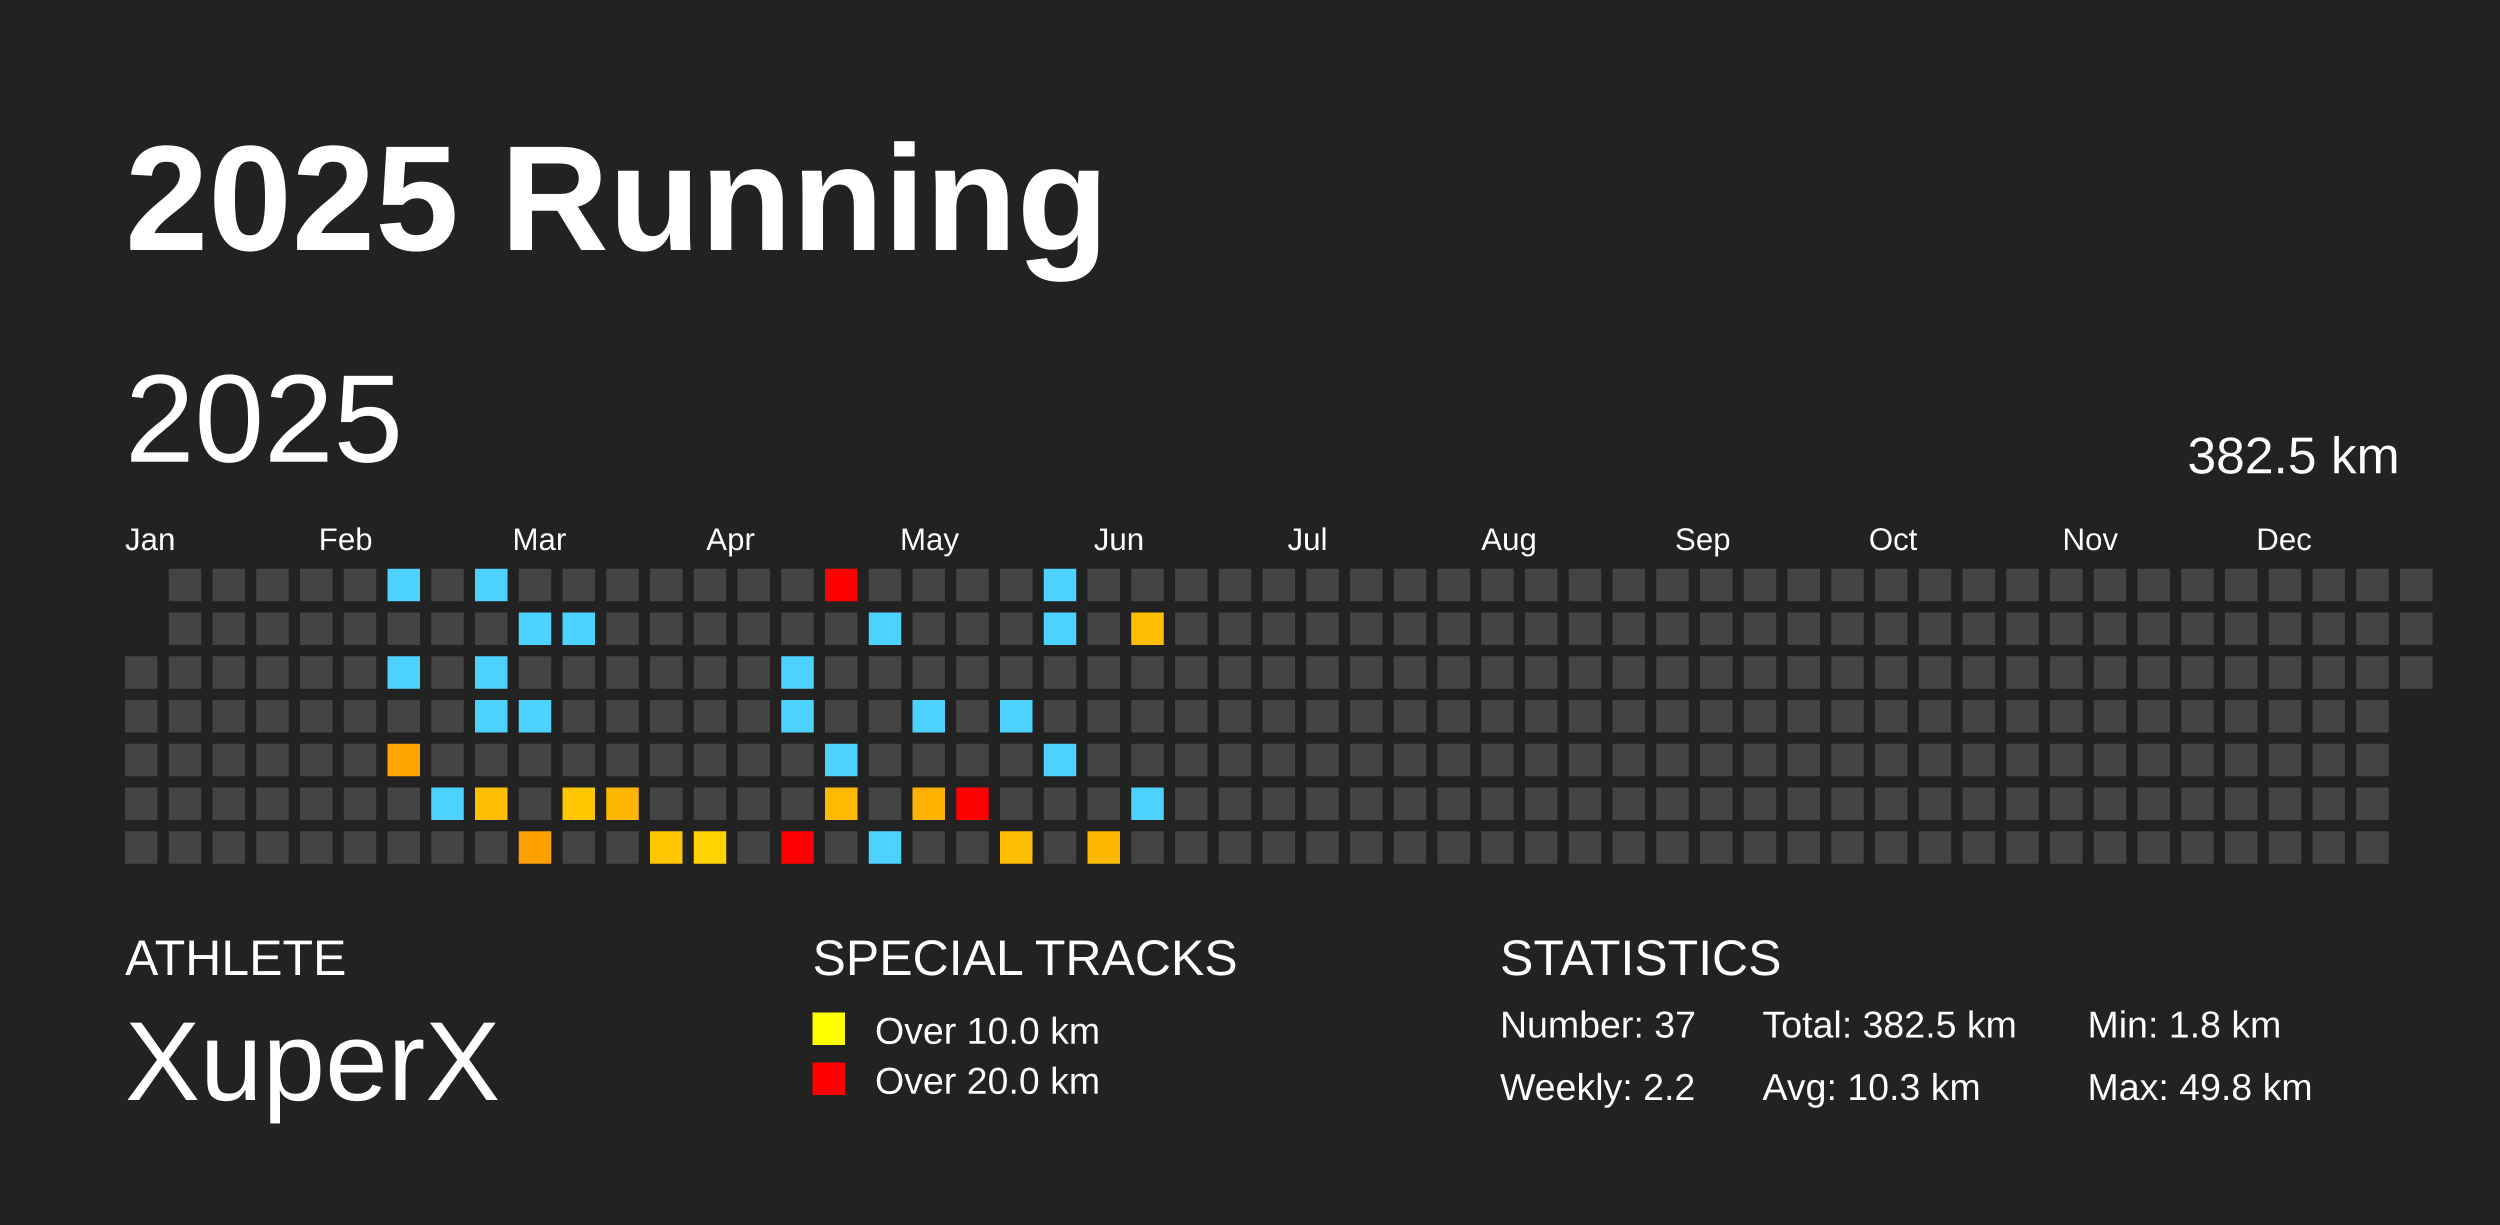
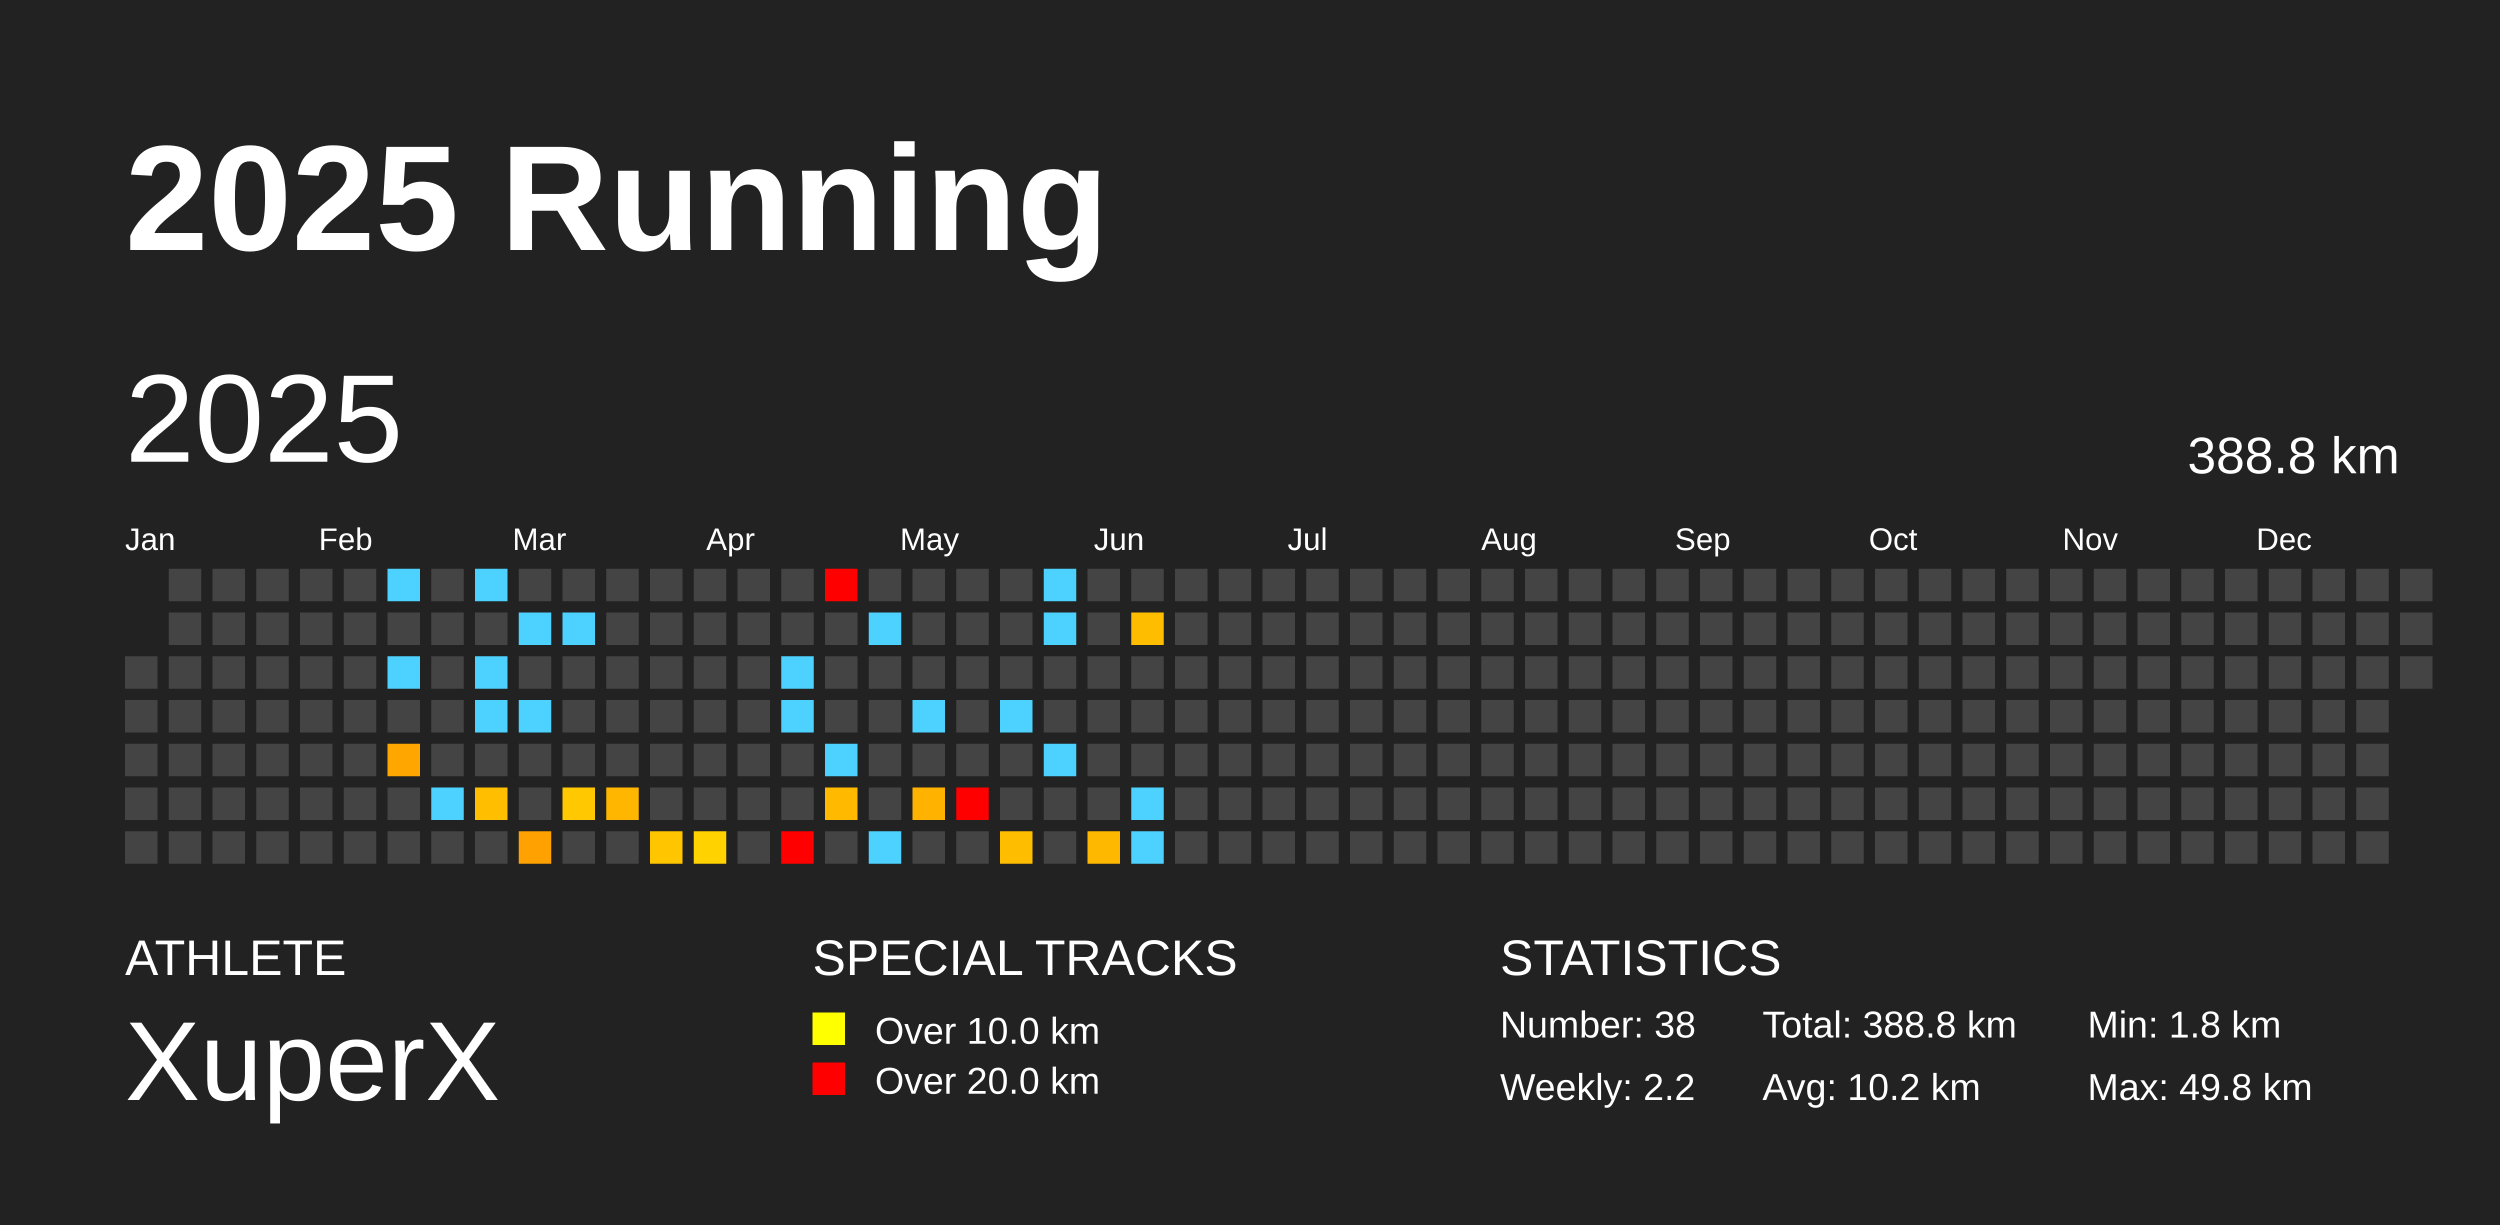
<svg xmlns="http://www.w3.org/2000/svg" baseProfile="full" height="98mm" version="1.1" viewBox="0,0,200,98" width="200mm">
  <defs />
  <rect fill="#222222" height="98" width="200" x="0" y="0" />
  <text fill="#FFFFFF" style="font-size:12px; font-family:Arial; font-weight:bold;" x="10" y="20">2025 Running</text>
  <text fill="#FFFFFF" style="font-size:4px; font-family:Arial" x="10" y="78">ATHLETE</text>
  <text fill="#FFFFFF" style="font-size:9px; font-family:Arial" x="10" y="88">XuperX</text>
  <text fill="#FFFFFF" style="font-size:4px; font-family:Arial" x="65" y="78">SPECIAL TRACKS</text>
  <rect fill="yellow" height="2.6" width="2.6" x="65" y="81" />
  <text fill="#FFFFFF" style="font-size:3px; font-family:Arial" x="70" y="83.5">Over 10.0 km</text>
  <rect fill="red" height="2.6" width="2.6" x="65" y="85" />
  <text fill="#FFFFFF" style="font-size:3px; font-family:Arial" x="70" y="87.5">Over 20.0 km</text>
  <text fill="#FFFFFF" style="font-size:4px; font-family:Arial" x="120" y="78">STATISTICS</text>
-   <text fill="#FFFFFF" style="font-size:3px; font-family:Arial" x="120" y="83">Number: 37</text>
+   <text fill="#FFFFFF" style="font-size:3px; font-family:Arial" x="120" y="83">Number: 38</text>
  <text fill="#FFFFFF" style="font-size:3px; font-family:Arial" x="120" y="88">Weekly: 2.2</text>
-   <text fill="#FFFFFF" style="font-size:3px; font-family:Arial" x="141" y="83">Total: 382.5 km</text>
-   <text fill="#FFFFFF" style="font-size:3px; font-family:Arial" x="141" y="88">Avg: 10.3 km</text>
+   <text fill="#FFFFFF" style="font-size:3px; font-family:Arial" x="141" y="83">Total: 388.8 km</text>
+   <text fill="#FFFFFF" style="font-size:3px; font-family:Arial" x="141" y="88">Avg: 10.2 km</text>
  <text fill="#FFFFFF" style="font-size:3px; font-family:Arial" x="167" y="83">Min: 1.8 km</text>
  <text fill="#FFFFFF" style="font-size:3px; font-family:Arial" x="167" y="88">Max: 49.8 km</text>
  <text dominant-baseline="hanging" fill="#FFFFFF" style="font-size:10.0px; font-family:Arial;" x="10" y="30">2025</text>
-   <text dominant-baseline="hanging" fill="#FFFFFF" style="font-size:4.125px; font-family:Arial;" x="175" y="35">382.5 km</text>
+   <text dominant-baseline="hanging" fill="#FFFFFF" style="font-size:4.125px; font-family:Arial;" x="175" y="35">388.8 km</text>
  <text fill="#FFFFFF" style="font-size:2.5px; font-family:Arial" x="10.0" y="44">Jan</text>
  <text fill="#FFFFFF" style="font-size:2.5px; font-family:Arial" x="25.5" y="44">Feb</text>
  <text fill="#FFFFFF" style="font-size:2.5px; font-family:Arial" x="41.0" y="44">Mar</text>
  <text fill="#FFFFFF" style="font-size:2.5px; font-family:Arial" x="56.5" y="44">Apr</text>
  <text fill="#FFFFFF" style="font-size:2.5px; font-family:Arial" x="72.0" y="44">May</text>
  <text fill="#FFFFFF" style="font-size:2.5px; font-family:Arial" x="87.5" y="44">Jun</text>
  <text fill="#FFFFFF" style="font-size:2.5px; font-family:Arial" x="103.0" y="44">Jul</text>
  <text fill="#FFFFFF" style="font-size:2.5px; font-family:Arial" x="118.5" y="44">Aug</text>
  <text fill="#FFFFFF" style="font-size:2.5px; font-family:Arial" x="134.0" y="44">Sep</text>
  <text fill="#FFFFFF" style="font-size:2.5px; font-family:Arial" x="149.5" y="44">Oct</text>
  <text fill="#FFFFFF" style="font-size:2.5px; font-family:Arial" x="165.0" y="44">Nov</text>
  <text fill="#FFFFFF" style="font-size:2.5px; font-family:Arial" x="180.5" y="44">Dec</text>
  <rect fill="#444444" height="2.6" width="2.6" x="10.0" y="52.5" />
  <rect fill="#444444" height="2.6" width="2.6" x="10.0" y="56.0" />
  <rect fill="#444444" height="2.6" width="2.6" x="10.0" y="59.5" />
  <rect fill="#444444" height="2.6" width="2.6" x="10.0" y="63.0" />
  <rect fill="#444444" height="2.6" width="2.6" x="10.0" y="66.5" />
  <rect fill="#444444" height="2.6" width="2.6" x="13.5" y="45.5" />
  <rect fill="#444444" height="2.6" width="2.6" x="13.5" y="49.0" />
  <rect fill="#444444" height="2.6" width="2.6" x="13.5" y="52.5" />
  <rect fill="#444444" height="2.6" width="2.6" x="13.5" y="56.0" />
  <rect fill="#444444" height="2.6" width="2.6" x="13.5" y="59.5" />
  <rect fill="#444444" height="2.6" width="2.6" x="13.5" y="63.0" />
  <rect fill="#444444" height="2.6" width="2.6" x="13.5" y="66.5" />
  <rect fill="#444444" height="2.6" width="2.6" x="17.0" y="45.5" />
  <rect fill="#444444" height="2.6" width="2.6" x="17.0" y="49.0" />
  <rect fill="#444444" height="2.6" width="2.6" x="17.0" y="52.5" />
  <rect fill="#444444" height="2.6" width="2.6" x="17.0" y="56.0" />
  <rect fill="#444444" height="2.6" width="2.6" x="17.0" y="59.5" />
  <rect fill="#444444" height="2.6" width="2.6" x="17.0" y="63.0" />
  <rect fill="#444444" height="2.6" width="2.6" x="17.0" y="66.5" />
  <rect fill="#444444" height="2.6" width="2.6" x="20.5" y="45.5" />
  <rect fill="#444444" height="2.6" width="2.6" x="20.5" y="49.0" />
  <rect fill="#444444" height="2.6" width="2.6" x="20.5" y="52.5" />
  <rect fill="#444444" height="2.6" width="2.6" x="20.5" y="56.0" />
  <rect fill="#444444" height="2.6" width="2.6" x="20.5" y="59.5" />
  <rect fill="#444444" height="2.6" width="2.6" x="20.5" y="63.0" />
  <rect fill="#444444" height="2.6" width="2.6" x="20.5" y="66.5" />
  <rect fill="#444444" height="2.6" width="2.6" x="24.0" y="45.5" />
  <rect fill="#444444" height="2.6" width="2.6" x="24.0" y="49.0" />
  <rect fill="#444444" height="2.6" width="2.6" x="24.0" y="52.5" />
  <rect fill="#444444" height="2.6" width="2.6" x="24.0" y="56.0" />
  <rect fill="#444444" height="2.6" width="2.6" x="24.0" y="59.5" />
  <rect fill="#444444" height="2.6" width="2.6" x="24.0" y="63.0" />
  <rect fill="#444444" height="2.6" width="2.6" x="24.0" y="66.5" />
  <rect fill="#444444" height="2.6" width="2.6" x="27.5" y="45.5" />
  <rect fill="#444444" height="2.6" width="2.6" x="27.5" y="49.0" />
  <rect fill="#444444" height="2.6" width="2.6" x="27.5" y="52.5" />
  <rect fill="#444444" height="2.6" width="2.6" x="27.5" y="56.0" />
  <rect fill="#444444" height="2.6" width="2.6" x="27.5" y="59.5" />
  <rect fill="#444444" height="2.6" width="2.6" x="27.5" y="63.0" />
  <rect fill="#444444" height="2.6" width="2.6" x="27.5" y="66.5" />
  <rect fill="#4dd2ff" height="2.6" width="2.6" x="31.0" y="45.5" />
  <rect fill="#444444" height="2.6" width="2.6" x="31.0" y="49.0" />
  <rect fill="#4dd2ff" height="2.6" width="2.6" x="31.0" y="52.5" />
  <rect fill="#444444" height="2.6" width="2.6" x="31.0" y="56.0" />
  <rect fill="#ffa700" height="2.6" width="2.6" x="31.0" y="59.5" />
  <rect fill="#444444" height="2.6" width="2.6" x="31.0" y="63.0" />
  <rect fill="#444444" height="2.6" width="2.6" x="31.0" y="66.5" />
  <rect fill="#444444" height="2.6" width="2.6" x="34.5" y="45.5" />
  <rect fill="#444444" height="2.6" width="2.6" x="34.5" y="49.0" />
  <rect fill="#444444" height="2.6" width="2.6" x="34.5" y="52.5" />
  <rect fill="#444444" height="2.6" width="2.6" x="34.5" y="56.0" />
  <rect fill="#444444" height="2.6" width="2.6" x="34.5" y="59.5" />
  <rect fill="#4dd2ff" height="2.6" width="2.6" x="34.5" y="63.0" />
  <rect fill="#444444" height="2.6" width="2.6" x="34.5" y="66.5" />
  <rect fill="#4dd2ff" height="2.6" width="2.6" x="38.0" y="45.5" />
  <rect fill="#444444" height="2.6" width="2.6" x="38.0" y="49.0" />
  <rect fill="#4dd2ff" height="2.6" width="2.6" x="38.0" y="52.5" />
  <rect fill="#4dd2ff" height="2.6" width="2.6" x="38.0" y="56.0" />
  <rect fill="#444444" height="2.6" width="2.6" x="38.0" y="59.5" />
  <rect fill="#ffbe00" height="2.6" width="2.6" x="38.0" y="63.0" />
  <rect fill="#444444" height="2.6" width="2.6" x="38.0" y="66.5" />
  <rect fill="#444444" height="2.6" width="2.6" x="41.5" y="45.5" />
  <rect fill="#4dd2ff" height="2.6" width="2.6" x="41.5" y="49.0" />
  <rect fill="#444444" height="2.6" width="2.6" x="41.5" y="52.5" />
  <rect fill="#4dd2ff" height="2.6" width="2.6" x="41.5" y="56.0" />
  <rect fill="#444444" height="2.6" width="2.6" x="41.5" y="59.5" />
  <rect fill="#444444" height="2.6" width="2.6" x="41.5" y="63.0" />
  <rect fill="#ffa100" height="2.6" width="2.6" x="41.5" y="66.5" />
  <rect fill="#444444" height="2.6" width="2.6" x="45.0" y="45.5" />
  <rect fill="#4dd2ff" height="2.6" width="2.6" x="45.0" y="49.0" />
  <rect fill="#444444" height="2.6" width="2.6" x="45.0" y="52.5" />
  <rect fill="#444444" height="2.6" width="2.6" x="45.0" y="56.0" />
  <rect fill="#444444" height="2.6" width="2.6" x="45.0" y="59.5" />
  <rect fill="#ffc800" height="2.6" width="2.6" x="45.0" y="63.0" />
  <rect fill="#444444" height="2.6" width="2.6" x="45.0" y="66.5" />
  <rect fill="#444444" height="2.6" width="2.6" x="48.5" y="45.5" />
  <rect fill="#444444" height="2.6" width="2.6" x="48.5" y="49.0" />
  <rect fill="#444444" height="2.6" width="2.6" x="48.5" y="52.5" />
  <rect fill="#444444" height="2.6" width="2.6" x="48.5" y="56.0" />
  <rect fill="#444444" height="2.6" width="2.6" x="48.5" y="59.5" />
  <rect fill="#ffb600" height="2.6" width="2.6" x="48.5" y="63.0" />
  <rect fill="#444444" height="2.6" width="2.6" x="48.5" y="66.5" />
  <rect fill="#444444" height="2.6" width="2.6" x="52.0" y="45.5" />
  <rect fill="#444444" height="2.6" width="2.6" x="52.0" y="49.0" />
  <rect fill="#444444" height="2.6" width="2.6" x="52.0" y="52.5" />
  <rect fill="#444444" height="2.6" width="2.6" x="52.0" y="56.0" />
  <rect fill="#444444" height="2.6" width="2.6" x="52.0" y="59.5" />
  <rect fill="#444444" height="2.6" width="2.6" x="52.0" y="63.0" />
  <rect fill="#ffc600" height="2.6" width="2.6" x="52.0" y="66.5" />
  <rect fill="#444444" height="2.6" width="2.6" x="55.5" y="45.5" />
  <rect fill="#444444" height="2.6" width="2.6" x="55.5" y="49.0" />
  <rect fill="#444444" height="2.6" width="2.6" x="55.5" y="52.5" />
  <rect fill="#444444" height="2.6" width="2.6" x="55.5" y="56.0" />
  <rect fill="#444444" height="2.6" width="2.6" x="55.5" y="59.5" />
  <rect fill="#444444" height="2.6" width="2.6" x="55.5" y="63.0" />
  <rect fill="#ffd200" height="2.6" width="2.6" x="55.5" y="66.5" />
  <rect fill="#444444" height="2.6" width="2.6" x="59.0" y="45.5" />
  <rect fill="#444444" height="2.6" width="2.6" x="59.0" y="49.0" />
  <rect fill="#444444" height="2.6" width="2.6" x="59.0" y="52.5" />
  <rect fill="#444444" height="2.6" width="2.6" x="59.0" y="56.0" />
  <rect fill="#444444" height="2.6" width="2.6" x="59.0" y="59.5" />
  <rect fill="#444444" height="2.6" width="2.6" x="59.0" y="63.0" />
  <rect fill="#444444" height="2.6" width="2.6" x="59.0" y="66.5" />
  <rect fill="#444444" height="2.6" width="2.6" x="62.5" y="45.5" />
  <rect fill="#444444" height="2.6" width="2.6" x="62.5" y="49.0" />
  <rect fill="#4dd2ff" height="2.6" width="2.6" x="62.5" y="52.5" />
  <rect fill="#4dd2ff" height="2.6" width="2.6" x="62.5" y="56.0" />
  <rect fill="#444444" height="2.6" width="2.6" x="62.5" y="59.5" />
  <rect fill="#444444" height="2.6" width="2.6" x="62.5" y="63.0" />
  <rect fill="red" height="2.6" width="2.6" x="62.5" y="66.5" />
  <rect fill="red" height="2.6" width="2.6" x="66.0" y="45.5" />
  <rect fill="#444444" height="2.6" width="2.6" x="66.0" y="49.0" />
  <rect fill="#444444" height="2.6" width="2.6" x="66.0" y="52.5" />
  <rect fill="#444444" height="2.6" width="2.6" x="66.0" y="56.0" />
  <rect fill="#4dd2ff" height="2.6" width="2.6" x="66.0" y="59.5" />
  <rect fill="#ffba00" height="2.6" width="2.6" x="66.0" y="63.0" />
  <rect fill="#444444" height="2.6" width="2.6" x="66.0" y="66.5" />
  <rect fill="#444444" height="2.6" width="2.6" x="69.5" y="45.5" />
  <rect fill="#4dd2ff" height="2.6" width="2.6" x="69.5" y="49.0" />
  <rect fill="#444444" height="2.6" width="2.6" x="69.5" y="52.5" />
  <rect fill="#444444" height="2.6" width="2.6" x="69.5" y="56.0" />
  <rect fill="#444444" height="2.6" width="2.6" x="69.5" y="59.5" />
  <rect fill="#444444" height="2.6" width="2.6" x="69.5" y="63.0" />
  <rect fill="#4dd2ff" height="2.6" width="2.6" x="69.5" y="66.5" />
  <rect fill="#444444" height="2.6" width="2.6" x="73.0" y="45.5" />
  <rect fill="#444444" height="2.6" width="2.6" x="73.0" y="49.0" />
  <rect fill="#444444" height="2.6" width="2.6" x="73.0" y="52.5" />
  <rect fill="#4dd2ff" height="2.6" width="2.6" x="73.0" y="56.0" />
  <rect fill="#444444" height="2.6" width="2.6" x="73.0" y="59.5" />
  <rect fill="#ffb300" height="2.6" width="2.6" x="73.0" y="63.0" />
  <rect fill="#444444" height="2.6" width="2.6" x="73.0" y="66.5" />
  <rect fill="#444444" height="2.6" width="2.6" x="76.5" y="45.5" />
  <rect fill="#444444" height="2.6" width="2.6" x="76.5" y="49.0" />
  <rect fill="#444444" height="2.6" width="2.6" x="76.5" y="52.5" />
  <rect fill="#444444" height="2.6" width="2.6" x="76.5" y="56.0" />
  <rect fill="#444444" height="2.6" width="2.6" x="76.5" y="59.5" />
  <rect fill="red" height="2.6" width="2.6" x="76.5" y="63.0" />
  <rect fill="#444444" height="2.6" width="2.6" x="76.5" y="66.5" />
  <rect fill="#444444" height="2.6" width="2.6" x="80.0" y="45.5" />
  <rect fill="#444444" height="2.6" width="2.6" x="80.0" y="49.0" />
  <rect fill="#444444" height="2.6" width="2.6" x="80.0" y="52.5" />
  <rect fill="#4dd2ff" height="2.6" width="2.6" x="80.0" y="56.0" />
  <rect fill="#444444" height="2.6" width="2.6" x="80.0" y="59.5" />
  <rect fill="#444444" height="2.6" width="2.6" x="80.0" y="63.0" />
  <rect fill="#ffbd00" height="2.6" width="2.6" x="80.0" y="66.5" />
  <rect fill="#4dd2ff" height="2.6" width="2.6" x="83.5" y="45.5" />
  <rect fill="#4dd2ff" height="2.6" width="2.6" x="83.5" y="49.0" />
  <rect fill="#444444" height="2.6" width="2.6" x="83.5" y="52.5" />
  <rect fill="#444444" height="2.6" width="2.6" x="83.5" y="56.0" />
  <rect fill="#4dd2ff" height="2.6" width="2.6" x="83.5" y="59.5" />
  <rect fill="#444444" height="2.6" width="2.6" x="83.5" y="63.0" />
  <rect fill="#444444" height="2.6" width="2.6" x="83.5" y="66.5" />
  <rect fill="#444444" height="2.6" width="2.6" x="87.0" y="45.5" />
  <rect fill="#444444" height="2.6" width="2.6" x="87.0" y="49.0" />
  <rect fill="#444444" height="2.6" width="2.6" x="87.0" y="52.5" />
  <rect fill="#444444" height="2.6" width="2.6" x="87.0" y="56.0" />
  <rect fill="#444444" height="2.6" width="2.6" x="87.0" y="59.5" />
  <rect fill="#444444" height="2.6" width="2.6" x="87.0" y="63.0" />
  <rect fill="#ffb800" height="2.6" width="2.6" x="87.0" y="66.5" />
  <rect fill="#444444" height="2.6" width="2.6" x="90.5" y="45.5" />
  <rect fill="#ffbd00" height="2.6" width="2.6" x="90.5" y="49.0" />
  <rect fill="#444444" height="2.6" width="2.6" x="90.5" y="52.5" />
  <rect fill="#444444" height="2.6" width="2.6" x="90.5" y="56.0" />
  <rect fill="#444444" height="2.6" width="2.6" x="90.5" y="59.5" />
  <rect fill="#4dd2ff" height="2.6" width="2.6" x="90.5" y="63.0" />
-   <rect fill="#444444" height="2.6" width="2.6" x="90.5" y="66.5" />
+   <rect fill="#4dd2ff" height="2.6" width="2.6" x="90.5" y="66.5" />
  <rect fill="#444444" height="2.6" width="2.6" x="94.0" y="45.5" />
  <rect fill="#444444" height="2.6" width="2.6" x="94.0" y="49.0" />
  <rect fill="#444444" height="2.6" width="2.6" x="94.0" y="52.5" />
  <rect fill="#444444" height="2.6" width="2.6" x="94.0" y="56.0" />
  <rect fill="#444444" height="2.6" width="2.6" x="94.0" y="59.5" />
  <rect fill="#444444" height="2.6" width="2.6" x="94.0" y="63.0" />
  <rect fill="#444444" height="2.6" width="2.6" x="94.0" y="66.5" />
  <rect fill="#444444" height="2.6" width="2.6" x="97.5" y="45.5" />
  <rect fill="#444444" height="2.6" width="2.6" x="97.5" y="49.0" />
  <rect fill="#444444" height="2.6" width="2.6" x="97.5" y="52.5" />
  <rect fill="#444444" height="2.6" width="2.6" x="97.5" y="56.0" />
  <rect fill="#444444" height="2.6" width="2.6" x="97.5" y="59.5" />
  <rect fill="#444444" height="2.6" width="2.6" x="97.5" y="63.0" />
  <rect fill="#444444" height="2.6" width="2.6" x="97.5" y="66.5" />
  <rect fill="#444444" height="2.6" width="2.6" x="101.0" y="45.5" />
  <rect fill="#444444" height="2.6" width="2.6" x="101.0" y="49.0" />
  <rect fill="#444444" height="2.6" width="2.6" x="101.0" y="52.5" />
  <rect fill="#444444" height="2.6" width="2.6" x="101.0" y="56.0" />
  <rect fill="#444444" height="2.6" width="2.6" x="101.0" y="59.5" />
  <rect fill="#444444" height="2.6" width="2.6" x="101.0" y="63.0" />
  <rect fill="#444444" height="2.6" width="2.6" x="101.0" y="66.5" />
  <rect fill="#444444" height="2.6" width="2.6" x="104.5" y="45.5" />
  <rect fill="#444444" height="2.6" width="2.6" x="104.5" y="49.0" />
  <rect fill="#444444" height="2.6" width="2.6" x="104.5" y="52.5" />
  <rect fill="#444444" height="2.6" width="2.6" x="104.5" y="56.0" />
  <rect fill="#444444" height="2.6" width="2.6" x="104.5" y="59.5" />
  <rect fill="#444444" height="2.6" width="2.6" x="104.5" y="63.0" />
  <rect fill="#444444" height="2.6" width="2.6" x="104.5" y="66.5" />
  <rect fill="#444444" height="2.6" width="2.6" x="108.0" y="45.5" />
  <rect fill="#444444" height="2.6" width="2.6" x="108.0" y="49.0" />
  <rect fill="#444444" height="2.6" width="2.6" x="108.0" y="52.5" />
  <rect fill="#444444" height="2.6" width="2.6" x="108.0" y="56.0" />
  <rect fill="#444444" height="2.6" width="2.6" x="108.0" y="59.5" />
  <rect fill="#444444" height="2.6" width="2.6" x="108.0" y="63.0" />
  <rect fill="#444444" height="2.6" width="2.6" x="108.0" y="66.5" />
  <rect fill="#444444" height="2.6" width="2.6" x="111.5" y="45.5" />
  <rect fill="#444444" height="2.6" width="2.6" x="111.5" y="49.0" />
  <rect fill="#444444" height="2.6" width="2.6" x="111.5" y="52.5" />
  <rect fill="#444444" height="2.6" width="2.6" x="111.5" y="56.0" />
  <rect fill="#444444" height="2.6" width="2.6" x="111.5" y="59.5" />
  <rect fill="#444444" height="2.6" width="2.6" x="111.5" y="63.0" />
  <rect fill="#444444" height="2.6" width="2.6" x="111.5" y="66.5" />
  <rect fill="#444444" height="2.6" width="2.6" x="115.0" y="45.5" />
  <rect fill="#444444" height="2.6" width="2.6" x="115.0" y="49.0" />
  <rect fill="#444444" height="2.6" width="2.6" x="115.0" y="52.5" />
  <rect fill="#444444" height="2.6" width="2.6" x="115.0" y="56.0" />
  <rect fill="#444444" height="2.6" width="2.6" x="115.0" y="59.5" />
  <rect fill="#444444" height="2.6" width="2.6" x="115.0" y="63.0" />
  <rect fill="#444444" height="2.6" width="2.6" x="115.0" y="66.5" />
  <rect fill="#444444" height="2.6" width="2.6" x="118.5" y="45.5" />
  <rect fill="#444444" height="2.6" width="2.6" x="118.5" y="49.0" />
  <rect fill="#444444" height="2.6" width="2.6" x="118.5" y="52.5" />
  <rect fill="#444444" height="2.6" width="2.6" x="118.5" y="56.0" />
  <rect fill="#444444" height="2.6" width="2.6" x="118.5" y="59.5" />
  <rect fill="#444444" height="2.6" width="2.6" x="118.5" y="63.0" />
  <rect fill="#444444" height="2.6" width="2.6" x="118.5" y="66.5" />
  <rect fill="#444444" height="2.6" width="2.6" x="122.0" y="45.5" />
  <rect fill="#444444" height="2.6" width="2.6" x="122.0" y="49.0" />
  <rect fill="#444444" height="2.6" width="2.6" x="122.0" y="52.5" />
  <rect fill="#444444" height="2.6" width="2.6" x="122.0" y="56.0" />
  <rect fill="#444444" height="2.6" width="2.6" x="122.0" y="59.5" />
  <rect fill="#444444" height="2.6" width="2.6" x="122.0" y="63.0" />
  <rect fill="#444444" height="2.6" width="2.6" x="122.0" y="66.5" />
  <rect fill="#444444" height="2.6" width="2.6" x="125.5" y="45.5" />
  <rect fill="#444444" height="2.6" width="2.6" x="125.5" y="49.0" />
  <rect fill="#444444" height="2.6" width="2.6" x="125.5" y="52.5" />
  <rect fill="#444444" height="2.6" width="2.6" x="125.5" y="56.0" />
  <rect fill="#444444" height="2.6" width="2.6" x="125.5" y="59.5" />
  <rect fill="#444444" height="2.6" width="2.6" x="125.5" y="63.0" />
  <rect fill="#444444" height="2.6" width="2.6" x="125.5" y="66.5" />
  <rect fill="#444444" height="2.6" width="2.6" x="129.0" y="45.5" />
  <rect fill="#444444" height="2.6" width="2.6" x="129.0" y="49.0" />
  <rect fill="#444444" height="2.6" width="2.6" x="129.0" y="52.5" />
  <rect fill="#444444" height="2.6" width="2.6" x="129.0" y="56.0" />
  <rect fill="#444444" height="2.6" width="2.6" x="129.0" y="59.5" />
  <rect fill="#444444" height="2.6" width="2.6" x="129.0" y="63.0" />
  <rect fill="#444444" height="2.6" width="2.6" x="129.0" y="66.5" />
  <rect fill="#444444" height="2.6" width="2.6" x="132.5" y="45.5" />
  <rect fill="#444444" height="2.6" width="2.6" x="132.5" y="49.0" />
  <rect fill="#444444" height="2.6" width="2.6" x="132.5" y="52.5" />
  <rect fill="#444444" height="2.6" width="2.6" x="132.5" y="56.0" />
  <rect fill="#444444" height="2.6" width="2.6" x="132.5" y="59.5" />
  <rect fill="#444444" height="2.6" width="2.6" x="132.5" y="63.0" />
  <rect fill="#444444" height="2.6" width="2.6" x="132.5" y="66.5" />
  <rect fill="#444444" height="2.6" width="2.6" x="136.0" y="45.5" />
  <rect fill="#444444" height="2.6" width="2.6" x="136.0" y="49.0" />
  <rect fill="#444444" height="2.6" width="2.6" x="136.0" y="52.5" />
  <rect fill="#444444" height="2.6" width="2.6" x="136.0" y="56.0" />
  <rect fill="#444444" height="2.6" width="2.6" x="136.0" y="59.5" />
  <rect fill="#444444" height="2.6" width="2.6" x="136.0" y="63.0" />
  <rect fill="#444444" height="2.6" width="2.6" x="136.0" y="66.5" />
  <rect fill="#444444" height="2.6" width="2.6" x="139.5" y="45.5" />
  <rect fill="#444444" height="2.6" width="2.6" x="139.5" y="49.0" />
  <rect fill="#444444" height="2.6" width="2.6" x="139.5" y="52.5" />
  <rect fill="#444444" height="2.6" width="2.6" x="139.5" y="56.0" />
  <rect fill="#444444" height="2.6" width="2.6" x="139.5" y="59.5" />
  <rect fill="#444444" height="2.6" width="2.6" x="139.5" y="63.0" />
  <rect fill="#444444" height="2.6" width="2.6" x="139.5" y="66.5" />
  <rect fill="#444444" height="2.6" width="2.6" x="143.0" y="45.5" />
  <rect fill="#444444" height="2.6" width="2.6" x="143.0" y="49.0" />
  <rect fill="#444444" height="2.6" width="2.6" x="143.0" y="52.5" />
  <rect fill="#444444" height="2.6" width="2.6" x="143.0" y="56.0" />
  <rect fill="#444444" height="2.6" width="2.6" x="143.0" y="59.5" />
  <rect fill="#444444" height="2.6" width="2.6" x="143.0" y="63.0" />
  <rect fill="#444444" height="2.6" width="2.6" x="143.0" y="66.5" />
  <rect fill="#444444" height="2.6" width="2.6" x="146.5" y="45.5" />
  <rect fill="#444444" height="2.6" width="2.6" x="146.5" y="49.0" />
  <rect fill="#444444" height="2.6" width="2.6" x="146.5" y="52.5" />
  <rect fill="#444444" height="2.6" width="2.6" x="146.5" y="56.0" />
  <rect fill="#444444" height="2.6" width="2.6" x="146.5" y="59.5" />
  <rect fill="#444444" height="2.6" width="2.6" x="146.5" y="63.0" />
  <rect fill="#444444" height="2.6" width="2.6" x="146.5" y="66.5" />
  <rect fill="#444444" height="2.6" width="2.6" x="150.0" y="45.5" />
  <rect fill="#444444" height="2.6" width="2.6" x="150.0" y="49.0" />
  <rect fill="#444444" height="2.6" width="2.6" x="150.0" y="52.5" />
  <rect fill="#444444" height="2.6" width="2.6" x="150.0" y="56.0" />
  <rect fill="#444444" height="2.6" width="2.6" x="150.0" y="59.5" />
  <rect fill="#444444" height="2.6" width="2.6" x="150.0" y="63.0" />
  <rect fill="#444444" height="2.6" width="2.6" x="150.0" y="66.5" />
  <rect fill="#444444" height="2.6" width="2.6" x="153.5" y="45.5" />
  <rect fill="#444444" height="2.6" width="2.6" x="153.5" y="49.0" />
  <rect fill="#444444" height="2.6" width="2.6" x="153.5" y="52.5" />
  <rect fill="#444444" height="2.6" width="2.6" x="153.5" y="56.0" />
  <rect fill="#444444" height="2.6" width="2.6" x="153.5" y="59.5" />
  <rect fill="#444444" height="2.6" width="2.6" x="153.5" y="63.0" />
  <rect fill="#444444" height="2.6" width="2.6" x="153.5" y="66.5" />
  <rect fill="#444444" height="2.6" width="2.6" x="157.0" y="45.5" />
  <rect fill="#444444" height="2.6" width="2.6" x="157.0" y="49.0" />
  <rect fill="#444444" height="2.6" width="2.6" x="157.0" y="52.5" />
  <rect fill="#444444" height="2.6" width="2.6" x="157.0" y="56.0" />
  <rect fill="#444444" height="2.6" width="2.6" x="157.0" y="59.5" />
  <rect fill="#444444" height="2.6" width="2.6" x="157.0" y="63.0" />
  <rect fill="#444444" height="2.6" width="2.6" x="157.0" y="66.5" />
  <rect fill="#444444" height="2.6" width="2.6" x="160.5" y="45.5" />
  <rect fill="#444444" height="2.6" width="2.6" x="160.5" y="49.0" />
  <rect fill="#444444" height="2.6" width="2.6" x="160.5" y="52.5" />
  <rect fill="#444444" height="2.6" width="2.6" x="160.5" y="56.0" />
  <rect fill="#444444" height="2.6" width="2.6" x="160.5" y="59.5" />
  <rect fill="#444444" height="2.6" width="2.6" x="160.5" y="63.0" />
  <rect fill="#444444" height="2.6" width="2.6" x="160.5" y="66.5" />
  <rect fill="#444444" height="2.6" width="2.6" x="164.0" y="45.5" />
  <rect fill="#444444" height="2.6" width="2.6" x="164.0" y="49.0" />
  <rect fill="#444444" height="2.6" width="2.6" x="164.0" y="52.5" />
  <rect fill="#444444" height="2.6" width="2.6" x="164.0" y="56.0" />
  <rect fill="#444444" height="2.6" width="2.6" x="164.0" y="59.5" />
  <rect fill="#444444" height="2.6" width="2.6" x="164.0" y="63.0" />
  <rect fill="#444444" height="2.6" width="2.6" x="164.0" y="66.5" />
  <rect fill="#444444" height="2.6" width="2.6" x="167.5" y="45.5" />
  <rect fill="#444444" height="2.6" width="2.6" x="167.5" y="49.0" />
  <rect fill="#444444" height="2.6" width="2.6" x="167.5" y="52.5" />
  <rect fill="#444444" height="2.6" width="2.6" x="167.5" y="56.0" />
  <rect fill="#444444" height="2.6" width="2.6" x="167.5" y="59.5" />
  <rect fill="#444444" height="2.6" width="2.6" x="167.5" y="63.0" />
  <rect fill="#444444" height="2.6" width="2.6" x="167.5" y="66.5" />
  <rect fill="#444444" height="2.6" width="2.6" x="171.0" y="45.5" />
  <rect fill="#444444" height="2.6" width="2.6" x="171.0" y="49.0" />
  <rect fill="#444444" height="2.6" width="2.6" x="171.0" y="52.5" />
  <rect fill="#444444" height="2.6" width="2.6" x="171.0" y="56.0" />
  <rect fill="#444444" height="2.6" width="2.6" x="171.0" y="59.5" />
  <rect fill="#444444" height="2.6" width="2.6" x="171.0" y="63.0" />
  <rect fill="#444444" height="2.6" width="2.6" x="171.0" y="66.5" />
  <rect fill="#444444" height="2.6" width="2.6" x="174.5" y="45.5" />
  <rect fill="#444444" height="2.6" width="2.6" x="174.5" y="49.0" />
  <rect fill="#444444" height="2.6" width="2.6" x="174.5" y="52.5" />
  <rect fill="#444444" height="2.6" width="2.6" x="174.5" y="56.0" />
  <rect fill="#444444" height="2.6" width="2.6" x="174.5" y="59.5" />
  <rect fill="#444444" height="2.6" width="2.6" x="174.5" y="63.0" />
  <rect fill="#444444" height="2.6" width="2.6" x="174.5" y="66.5" />
  <rect fill="#444444" height="2.6" width="2.6" x="178.0" y="45.5" />
  <rect fill="#444444" height="2.6" width="2.6" x="178.0" y="49.0" />
  <rect fill="#444444" height="2.6" width="2.6" x="178.0" y="52.5" />
  <rect fill="#444444" height="2.6" width="2.6" x="178.0" y="56.0" />
  <rect fill="#444444" height="2.6" width="2.6" x="178.0" y="59.5" />
  <rect fill="#444444" height="2.6" width="2.6" x="178.0" y="63.0" />
  <rect fill="#444444" height="2.6" width="2.6" x="178.0" y="66.5" />
  <rect fill="#444444" height="2.6" width="2.6" x="181.5" y="45.5" />
  <rect fill="#444444" height="2.6" width="2.6" x="181.5" y="49.0" />
  <rect fill="#444444" height="2.6" width="2.6" x="181.5" y="52.5" />
  <rect fill="#444444" height="2.6" width="2.6" x="181.5" y="56.0" />
  <rect fill="#444444" height="2.6" width="2.6" x="181.5" y="59.5" />
  <rect fill="#444444" height="2.6" width="2.6" x="181.5" y="63.0" />
  <rect fill="#444444" height="2.6" width="2.6" x="181.5" y="66.5" />
  <rect fill="#444444" height="2.6" width="2.6" x="185.0" y="45.5" />
  <rect fill="#444444" height="2.6" width="2.6" x="185.0" y="49.0" />
  <rect fill="#444444" height="2.6" width="2.6" x="185.0" y="52.5" />
  <rect fill="#444444" height="2.6" width="2.6" x="185.0" y="56.0" />
  <rect fill="#444444" height="2.6" width="2.6" x="185.0" y="59.5" />
  <rect fill="#444444" height="2.6" width="2.6" x="185.0" y="63.0" />
  <rect fill="#444444" height="2.6" width="2.6" x="185.0" y="66.5" />
  <rect fill="#444444" height="2.6" width="2.6" x="188.5" y="45.5" />
  <rect fill="#444444" height="2.6" width="2.6" x="188.5" y="49.0" />
  <rect fill="#444444" height="2.6" width="2.6" x="188.5" y="52.5" />
  <rect fill="#444444" height="2.6" width="2.6" x="188.5" y="56.0" />
  <rect fill="#444444" height="2.6" width="2.6" x="188.5" y="59.5" />
  <rect fill="#444444" height="2.6" width="2.6" x="188.5" y="63.0" />
  <rect fill="#444444" height="2.6" width="2.6" x="188.5" y="66.5" />
  <rect fill="#444444" height="2.6" width="2.6" x="192.0" y="45.5" />
  <rect fill="#444444" height="2.6" width="2.6" x="192.0" y="49.0" />
  <rect fill="#444444" height="2.6" width="2.6" x="192.0" y="52.5" />
</svg>
